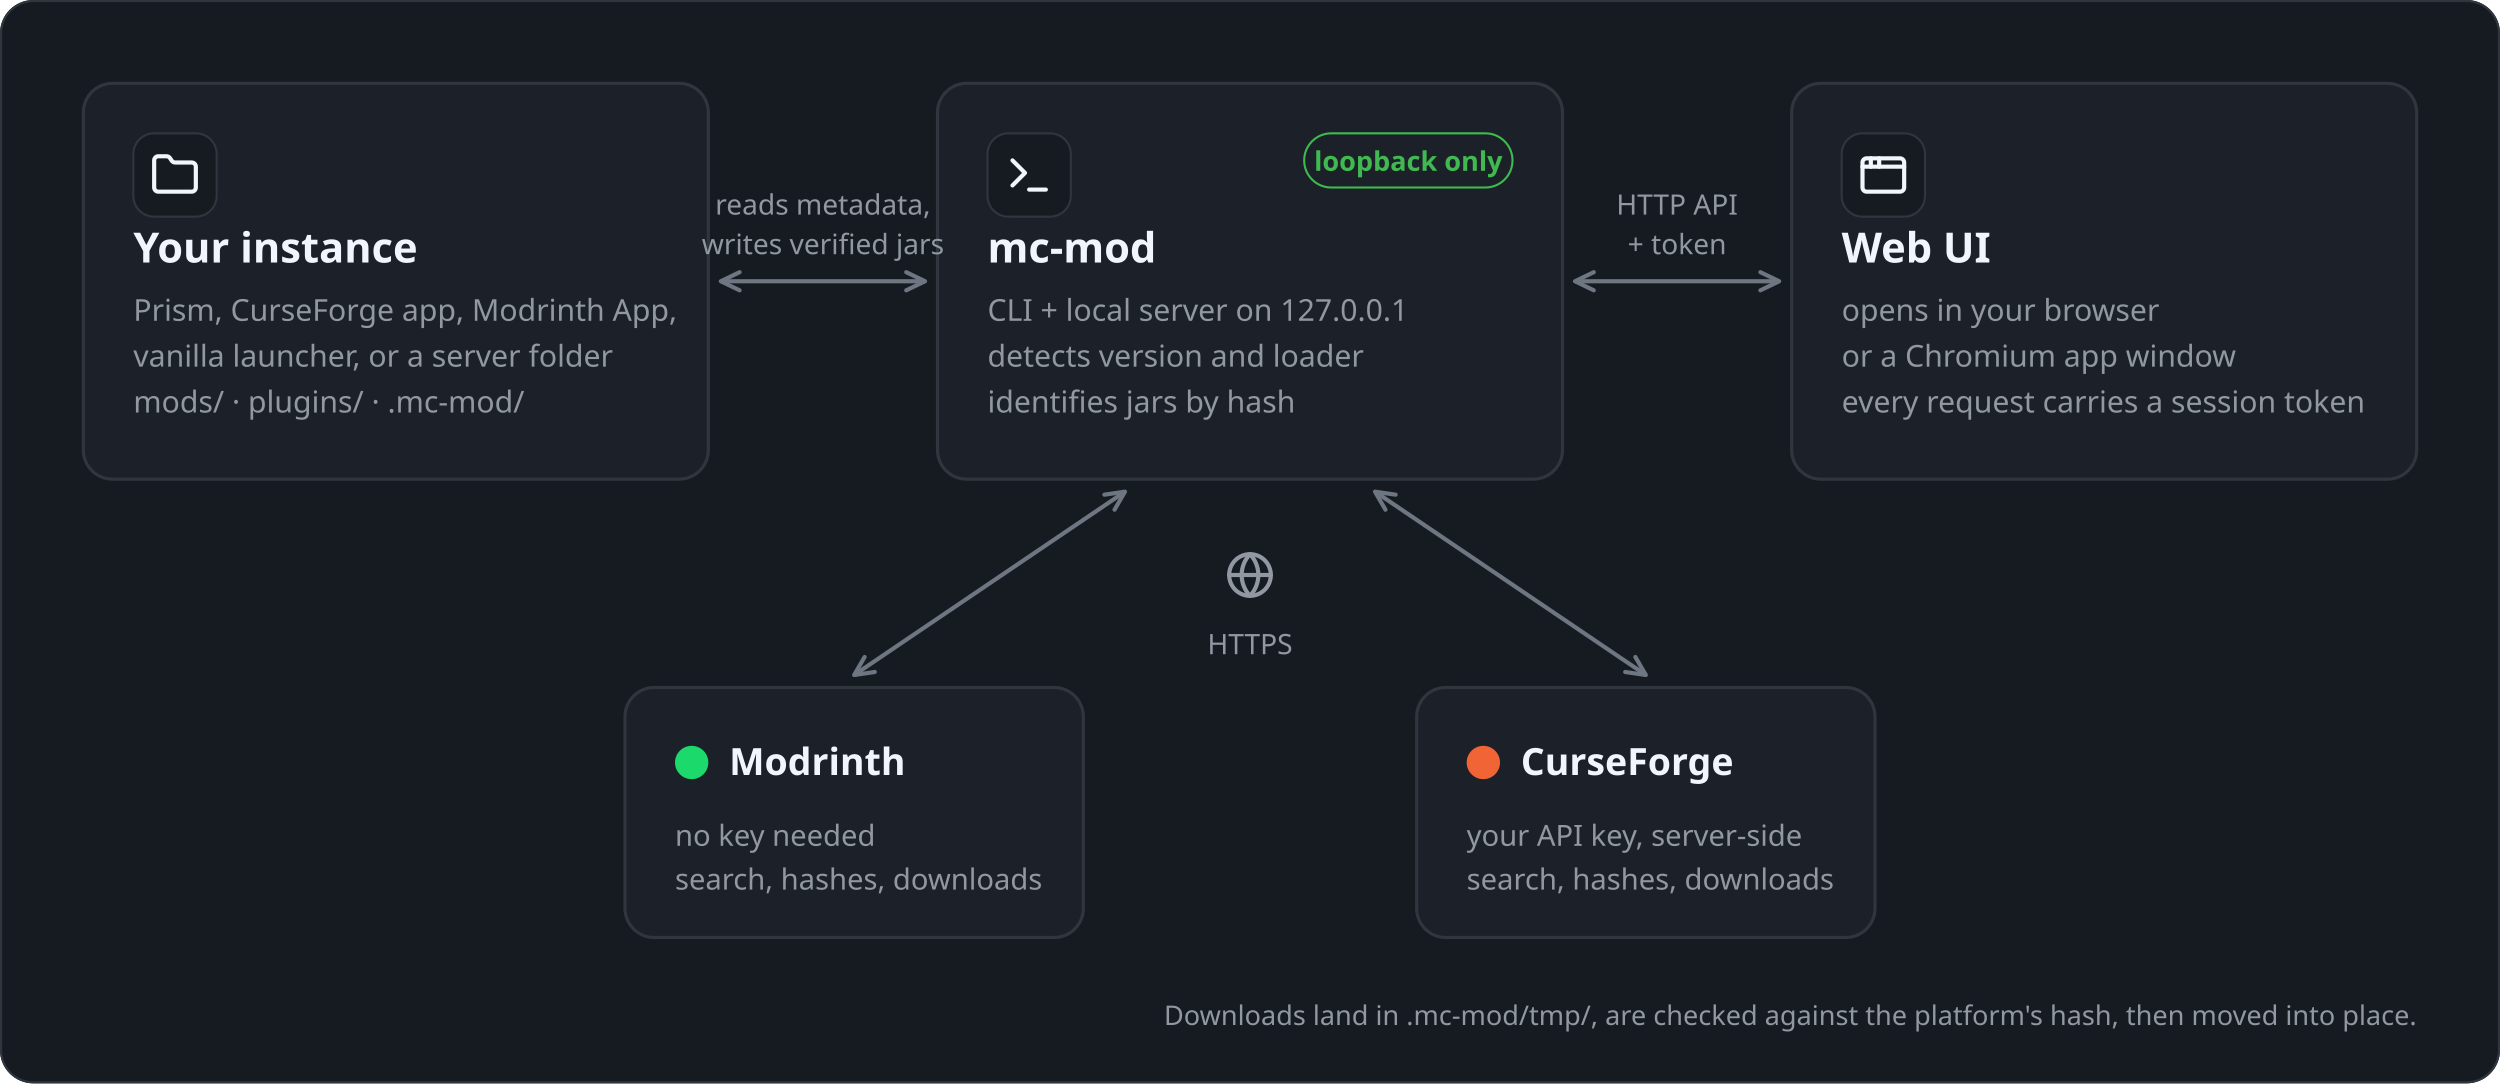
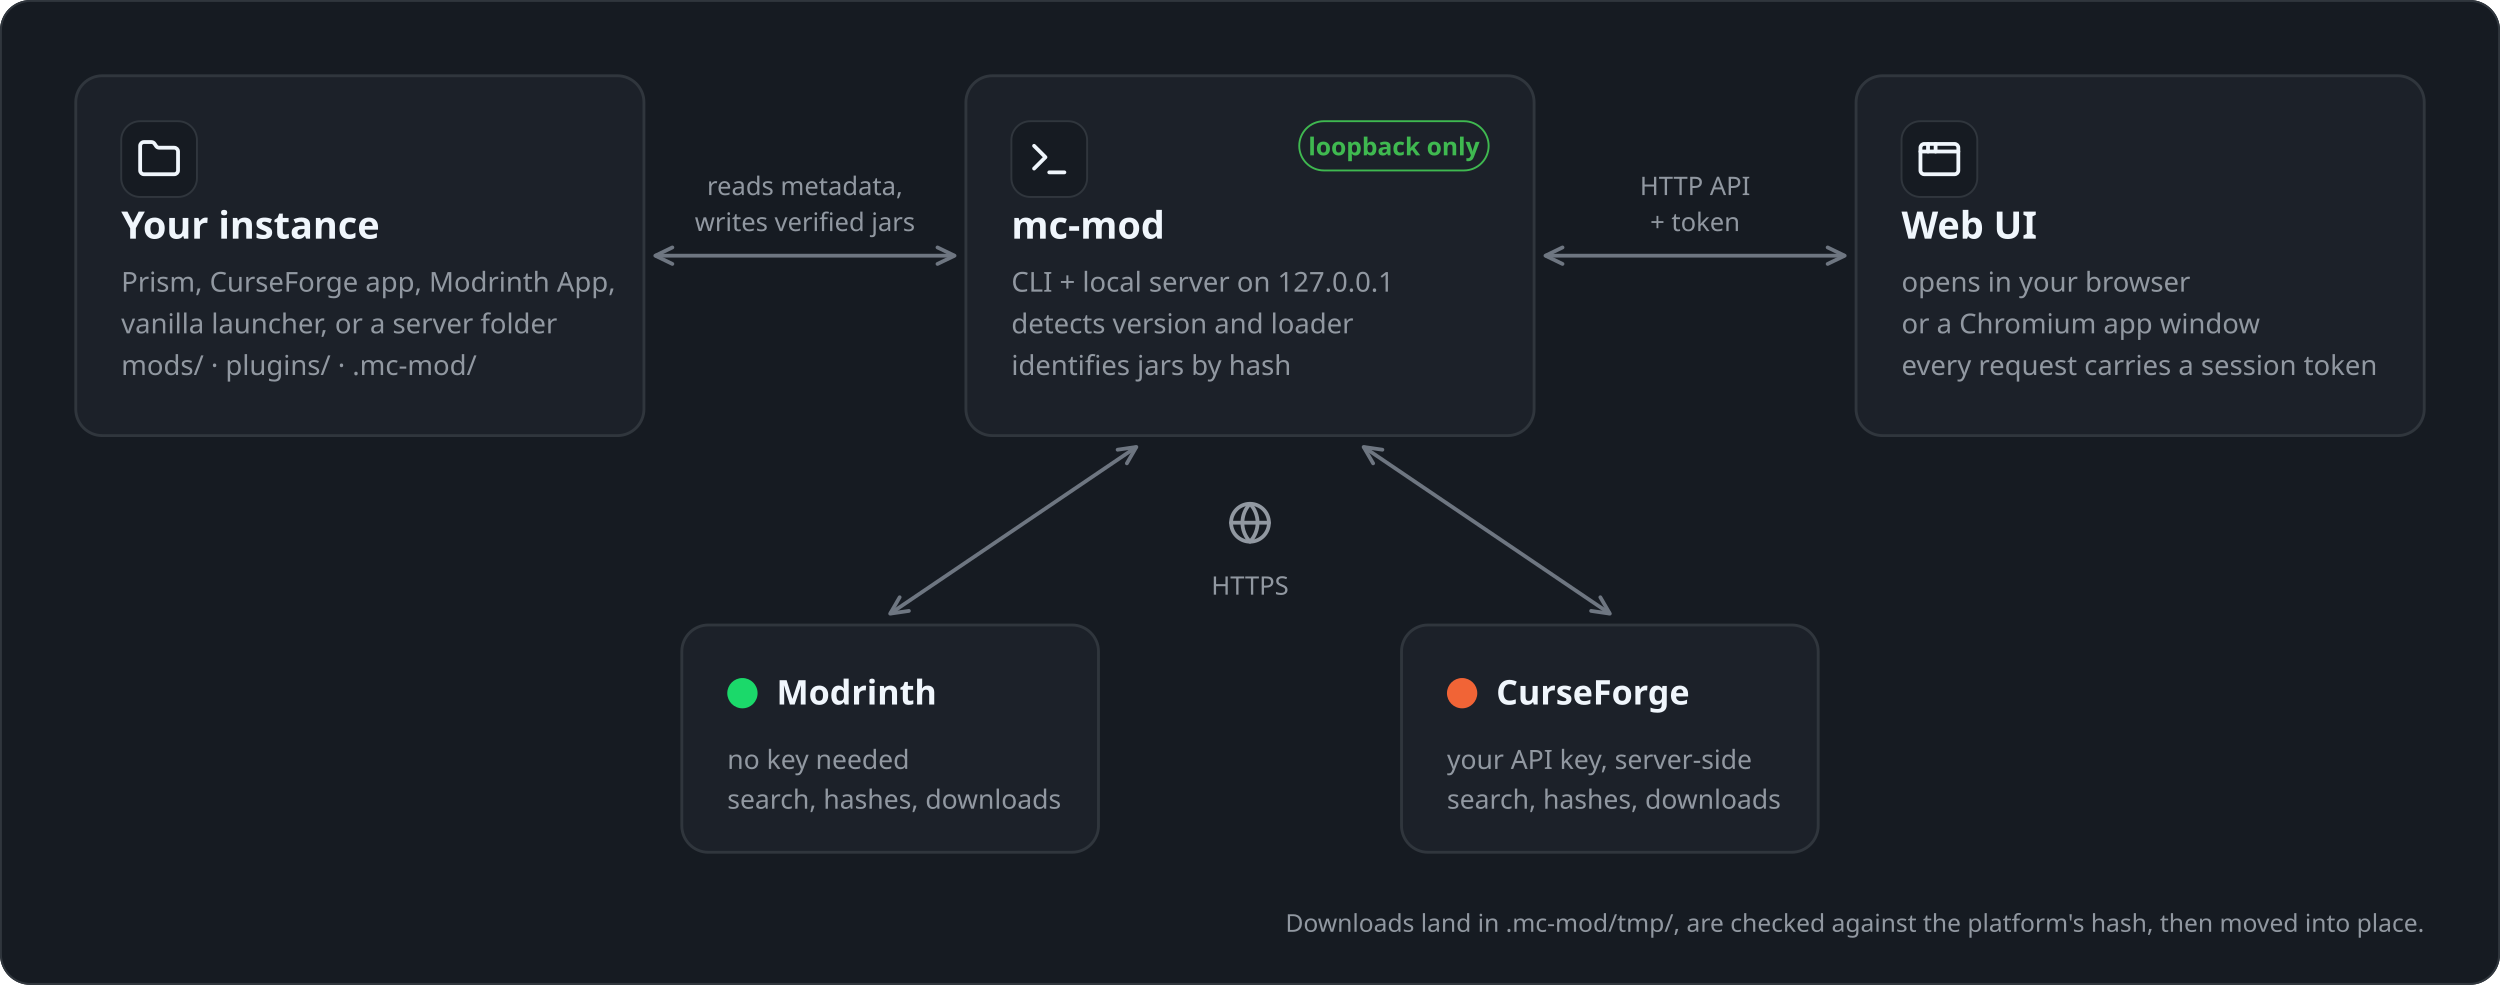
- <svg xmlns="http://www.w3.org/2000/svg" width="1200" height="520" viewBox="0 0 1200 520" font-family="-apple-system, BlinkMacSystemFont, 'Segoe UI', 'Noto Sans', Helvetica, Arial, sans-serif">
-   <rect width="1200" height="520" rx="16" fill="#161b22" />
-   <rect x=".5" y=".5" width="1199" height="519" rx="15.5" fill="none" stroke="#30363d" />
+ <svg xmlns="http://www.w3.org/2000/svg" width="1320" height="520" viewBox="0 0 1320 520" font-family="-apple-system, BlinkMacSystemFont, 'Segoe UI', 'Noto Sans', Helvetica, Arial, sans-serif">
+   <rect width="1320" height="520" rx="16" fill="#161b22" />
+   <rect x=".5" y=".5" width="1319" height="519" rx="15.5" fill="none" stroke="#30363d" />
  <g>
    <rect x="40" y="40" width="300" height="190" rx="14" fill="#1c2129" stroke="#30363d" stroke-width="1.5" />
    <rect x="64" y="64" width="40" height="40" rx="10" fill="#161b22" stroke="#30363d" />
    <g transform="translate(72 72)" fill="none" stroke="#f0f6fc" stroke-width="2" stroke-linecap="round" stroke-linejoin="round">
      <path d="M20 20a2 2 0 0 0 2-2V8a2 2 0 0 0-2-2h-7.9a2 2 0 0 1-1.69-.9L9.6 3.9A2 2 0 0 0 7.93 3H4a2 2 0 0 0-2 2v13a2 2 0 0 0 2 2Z" transform="scale(1)" />
    </g>
    <text x="64" y="126" font-size="20" font-weight="600" fill="#f0f6fc">Your instance</text>
    <text x="64" y="154" font-size="14.5" fill="#9198a1">Prism, CurseForge app, Modrinth App,</text>
    <text x="64" y="176" font-size="14.5" fill="#9198a1">vanilla launcher, or a server folder</text>
    <text x="64" y="198" font-size="14.5" fill="#9198a1">mods/  ·  plugins/  ·  .mc-mod/</text>
  </g>
  <g>
-     <rect x="450" y="40" width="300" height="190" rx="14" fill="#1c2129" stroke="#30363d" stroke-width="1.5" />
-     <rect x="474" y="64" width="40" height="40" rx="10" fill="#161b22" stroke="#30363d" />
-     <g transform="translate(482 72)" fill="none" stroke="#f0f6fc" stroke-width="2" stroke-linecap="round" stroke-linejoin="round">
+     <rect x="510" y="40" width="300" height="190" rx="14" fill="#1c2129" stroke="#30363d" stroke-width="1.5" />
+     <rect x="534" y="64" width="40" height="40" rx="10" fill="#161b22" stroke="#30363d" />
+     <g transform="translate(542 72)" fill="none" stroke="#f0f6fc" stroke-width="2" stroke-linecap="round" stroke-linejoin="round">
      <path d="m4 17 6-6-6-6" />
      <path d="M12 19h8" />
    </g>
-     <text x="474" y="126" font-size="20" font-weight="600" fill="#f0f6fc">mc-mod</text>
-     <text x="474" y="154" font-size="14.5" fill="#9198a1">CLI + local server on 127.0.0.1</text>
-     <text x="474" y="176" font-size="14.5" fill="#9198a1">detects version and loader</text>
-     <text x="474" y="198" font-size="14.5" fill="#9198a1">identifies jars by hash</text>
+     <text x="534" y="126" font-size="20" font-weight="600" fill="#f0f6fc">mc-mod</text>
+     <text x="534" y="154" font-size="14.5" fill="#9198a1">CLI + local server on 127.0.0.1</text>
+     <text x="534" y="176" font-size="14.5" fill="#9198a1">detects version and loader</text>
+     <text x="534" y="198" font-size="14.5" fill="#9198a1">identifies jars by hash</text>
  </g>
  <g>
-     <rect x="860" y="40" width="300" height="190" rx="14" fill="#1c2129" stroke="#30363d" stroke-width="1.5" />
-     <rect x="884" y="64" width="40" height="40" rx="10" fill="#161b22" stroke="#30363d" />
-     <g transform="translate(892 72)" fill="none" stroke="#f0f6fc" stroke-width="2" stroke-linecap="round" stroke-linejoin="round">
+     <rect x="980" y="40" width="300" height="190" rx="14" fill="#1c2129" stroke="#30363d" stroke-width="1.5" />
+     <rect x="1004" y="64" width="40" height="40" rx="10" fill="#161b22" stroke="#30363d" />
+     <g transform="translate(1012 72)" fill="none" stroke="#f0f6fc" stroke-width="2" stroke-linecap="round" stroke-linejoin="round">
      <rect x="2" y="4" width="20" height="16" rx="2" />
      <path d="M10 4v4" />
      <path d="M2 8h20" />
      <path d="M6 4v4" />
    </g>
-     <text x="884" y="126" font-size="20" font-weight="600" fill="#f0f6fc">Web UI</text>
-     <text x="884" y="154" font-size="14.5" fill="#9198a1">opens in your browser</text>
-     <text x="884" y="176" font-size="14.5" fill="#9198a1">or a Chromium app window</text>
-     <text x="884" y="198" font-size="14.5" fill="#9198a1">every request carries a session token</text>
+     <text x="1004" y="126" font-size="20" font-weight="600" fill="#f0f6fc">Web UI</text>
+     <text x="1004" y="154" font-size="14.5" fill="#9198a1">opens in your browser</text>
+     <text x="1004" y="176" font-size="14.5" fill="#9198a1">or a Chromium app window</text>
+     <text x="1004" y="198" font-size="14.5" fill="#9198a1">every request carries a session token</text>
  </g>
-   <rect x="626" y="64" width="100" height="26" rx="13" fill="none" stroke="#3fb950" />
-   <text x="676" y="82" text-anchor="middle" font-size="13" font-weight="600" fill="#3fb950">loopback only</text>
-   <line x1="346" y1="135" x2="444" y2="135" stroke="#6e7681" stroke-width="2" />
-   <path d="M434.996 139.35 L444 135 L434.996 130.65" fill="none" stroke="#6e7681" stroke-width="2" stroke-linecap="round" stroke-linejoin="round" />
+   <rect x="686" y="64" width="100" height="26" rx="13" fill="none" stroke="#3fb950" />
+   <text x="736" y="82" text-anchor="middle" font-size="13" font-weight="600" fill="#3fb950">loopback only</text>
+   <line x1="346" y1="135" x2="504" y2="135" stroke="#6e7681" stroke-width="2" />
+   <path d="M494.996 139.35 L504 135 L494.996 130.65" fill="none" stroke="#6e7681" stroke-width="2" stroke-linecap="round" stroke-linejoin="round" />
  <path d="M355.004 130.65 L346 135 L355.004 139.35" fill="none" stroke="#6e7681" stroke-width="2" stroke-linecap="round" stroke-linejoin="round" />
-   <text x="395" y="103" text-anchor="middle" font-size="13.5" fill="#9198a1">reads metadata,</text>
-   <text x="395" y="122" text-anchor="middle" font-size="13.5" fill="#9198a1">writes verified jars</text>
-   <line x1="756" y1="135" x2="854" y2="135" stroke="#6e7681" stroke-width="2" />
-   <path d="M844.996 139.35 L854 135 L844.996 130.65" fill="none" stroke="#6e7681" stroke-width="2" stroke-linecap="round" stroke-linejoin="round" />
-   <path d="M765.004 130.65 L756 135 L765.004 139.35" fill="none" stroke="#6e7681" stroke-width="2" stroke-linecap="round" stroke-linejoin="round" />
-   <text x="805" y="103" text-anchor="middle" font-size="13.5" fill="#9198a1">HTTP API</text>
-   <text x="805" y="122" text-anchor="middle" font-size="13.5" fill="#9198a1">+ token</text>
-   <rect x="300" y="330" width="220" height="120" rx="14" fill="#1c2129" stroke="#30363d" stroke-width="1.5" />
-   <circle cx="332" cy="366" r="8" fill="#1bd96a" />
-   <text x="350" y="372" font-size="18" font-weight="600" fill="#f0f6fc">Modrinth</text>
-   <text x="324" y="406" font-size="14" fill="#9198a1">no key needed</text>
-   <text x="324" y="427" font-size="14" fill="#9198a1">search, hashes, downloads</text>
-   <rect x="680" y="330" width="220" height="120" rx="14" fill="#1c2129" stroke="#30363d" stroke-width="1.5" />
-   <circle cx="712" cy="366" r="8" fill="#f16436" />
-   <text x="730" y="372" font-size="18" font-weight="600" fill="#f0f6fc">CurseForge</text>
-   <text x="704" y="406" font-size="14" fill="#9198a1">your API key, server-side</text>
-   <text x="704" y="427" font-size="14" fill="#9198a1">search, hashes, downloads</text>
-   <line x1="540" y1="236" x2="410" y2="324" stroke="#6e7681" stroke-width="2" />
-   <path d="M415.018 315.35 L410 324 L419.895 322.554" fill="none" stroke="#6e7681" stroke-width="2" stroke-linecap="round" stroke-linejoin="round" />
-   <path d="M534.982 244.65 L540 236 L530.105 237.446" fill="none" stroke="#6e7681" stroke-width="2" stroke-linecap="round" stroke-linejoin="round" />
-   <line x1="660" y1="236" x2="790" y2="324" stroke="#6e7681" stroke-width="2" />
-   <path d="M780.105 322.554 L790 324 L784.982 315.35" fill="none" stroke="#6e7681" stroke-width="2" stroke-linecap="round" stroke-linejoin="round" />
-   <path d="M669.895 237.446 L660 236 L665.018 244.65" fill="none" stroke="#6e7681" stroke-width="2" stroke-linecap="round" stroke-linejoin="round" />
-   <g transform="translate(588 264)" fill="none" stroke="#9198a1" stroke-width="2" stroke-linecap="round" stroke-linejoin="round">
+   <text x="425" y="103" text-anchor="middle" font-size="13.5" fill="#9198a1">reads metadata,</text>
+   <text x="425" y="122" text-anchor="middle" font-size="13.5" fill="#9198a1">writes verified jars</text>
+   <line x1="816" y1="135" x2="974" y2="135" stroke="#6e7681" stroke-width="2" />
+   <path d="M964.996 139.35 L974 135 L964.996 130.65" fill="none" stroke="#6e7681" stroke-width="2" stroke-linecap="round" stroke-linejoin="round" />
+   <path d="M825.004 130.65 L816 135 L825.004 139.35" fill="none" stroke="#6e7681" stroke-width="2" stroke-linecap="round" stroke-linejoin="round" />
+   <text x="895" y="103" text-anchor="middle" font-size="13.5" fill="#9198a1">HTTP API</text>
+   <text x="895" y="122" text-anchor="middle" font-size="13.5" fill="#9198a1">+ token</text>
+   <rect x="360" y="330" width="220" height="120" rx="14" fill="#1c2129" stroke="#30363d" stroke-width="1.5" />
+   <circle cx="392" cy="366" r="8" fill="#1bd96a" />
+   <text x="410" y="372" font-size="18" font-weight="600" fill="#f0f6fc">Modrinth</text>
+   <text x="384" y="406" font-size="14" fill="#9198a1">no key needed</text>
+   <text x="384" y="427" font-size="14" fill="#9198a1">search, hashes, downloads</text>
+   <rect x="740" y="330" width="220" height="120" rx="14" fill="#1c2129" stroke="#30363d" stroke-width="1.5" />
+   <circle cx="772" cy="366" r="8" fill="#f16436" />
+   <text x="790" y="372" font-size="18" font-weight="600" fill="#f0f6fc">CurseForge</text>
+   <text x="764" y="406" font-size="14" fill="#9198a1">your API key, server-side</text>
+   <text x="764" y="427" font-size="14" fill="#9198a1">search, hashes, downloads</text>
+   <line x1="600" y1="236" x2="470" y2="324" stroke="#6e7681" stroke-width="2" />
+   <path d="M475.018 315.35 L470 324 L479.895 322.554" fill="none" stroke="#6e7681" stroke-width="2" stroke-linecap="round" stroke-linejoin="round" />
+   <path d="M594.982 244.65 L600 236 L590.105 237.446" fill="none" stroke="#6e7681" stroke-width="2" stroke-linecap="round" stroke-linejoin="round" />
+   <line x1="720" y1="236" x2="850" y2="324" stroke="#6e7681" stroke-width="2" />
+   <path d="M840.105 322.554 L850 324 L844.982 315.35" fill="none" stroke="#6e7681" stroke-width="2" stroke-linecap="round" stroke-linejoin="round" />
+   <path d="M729.895 237.446 L720 236 L725.018 244.65" fill="none" stroke="#6e7681" stroke-width="2" stroke-linecap="round" stroke-linejoin="round" />
+   <g transform="translate(648 264)" fill="none" stroke="#9198a1" stroke-width="2" stroke-linecap="round" stroke-linejoin="round">
    <circle cx="12" cy="12" r="10" />
    <path d="M12 2a14.5 14.5 0 0 0 0 20 14.5 14.5 0 0 0 0-20" />
    <path d="M2 12h20" />
  </g>
-   <text x="600" y="314" text-anchor="middle" font-size="13.5" fill="#9198a1">HTTPS</text>
-   <text x="1160" y="492" text-anchor="end" font-size="13" fill="#9198a1">Downloads land in .mc-mod/tmp/, are checked against the platform's hash, then moved into place.</text>
+   <text x="660" y="314" text-anchor="middle" font-size="13.5" fill="#9198a1">HTTPS</text>
+   <text x="1280" y="492" text-anchor="end" font-size="13" fill="#9198a1">Downloads land in .mc-mod/tmp/, are checked against the platform's hash, then moved into place.</text>
</svg>
